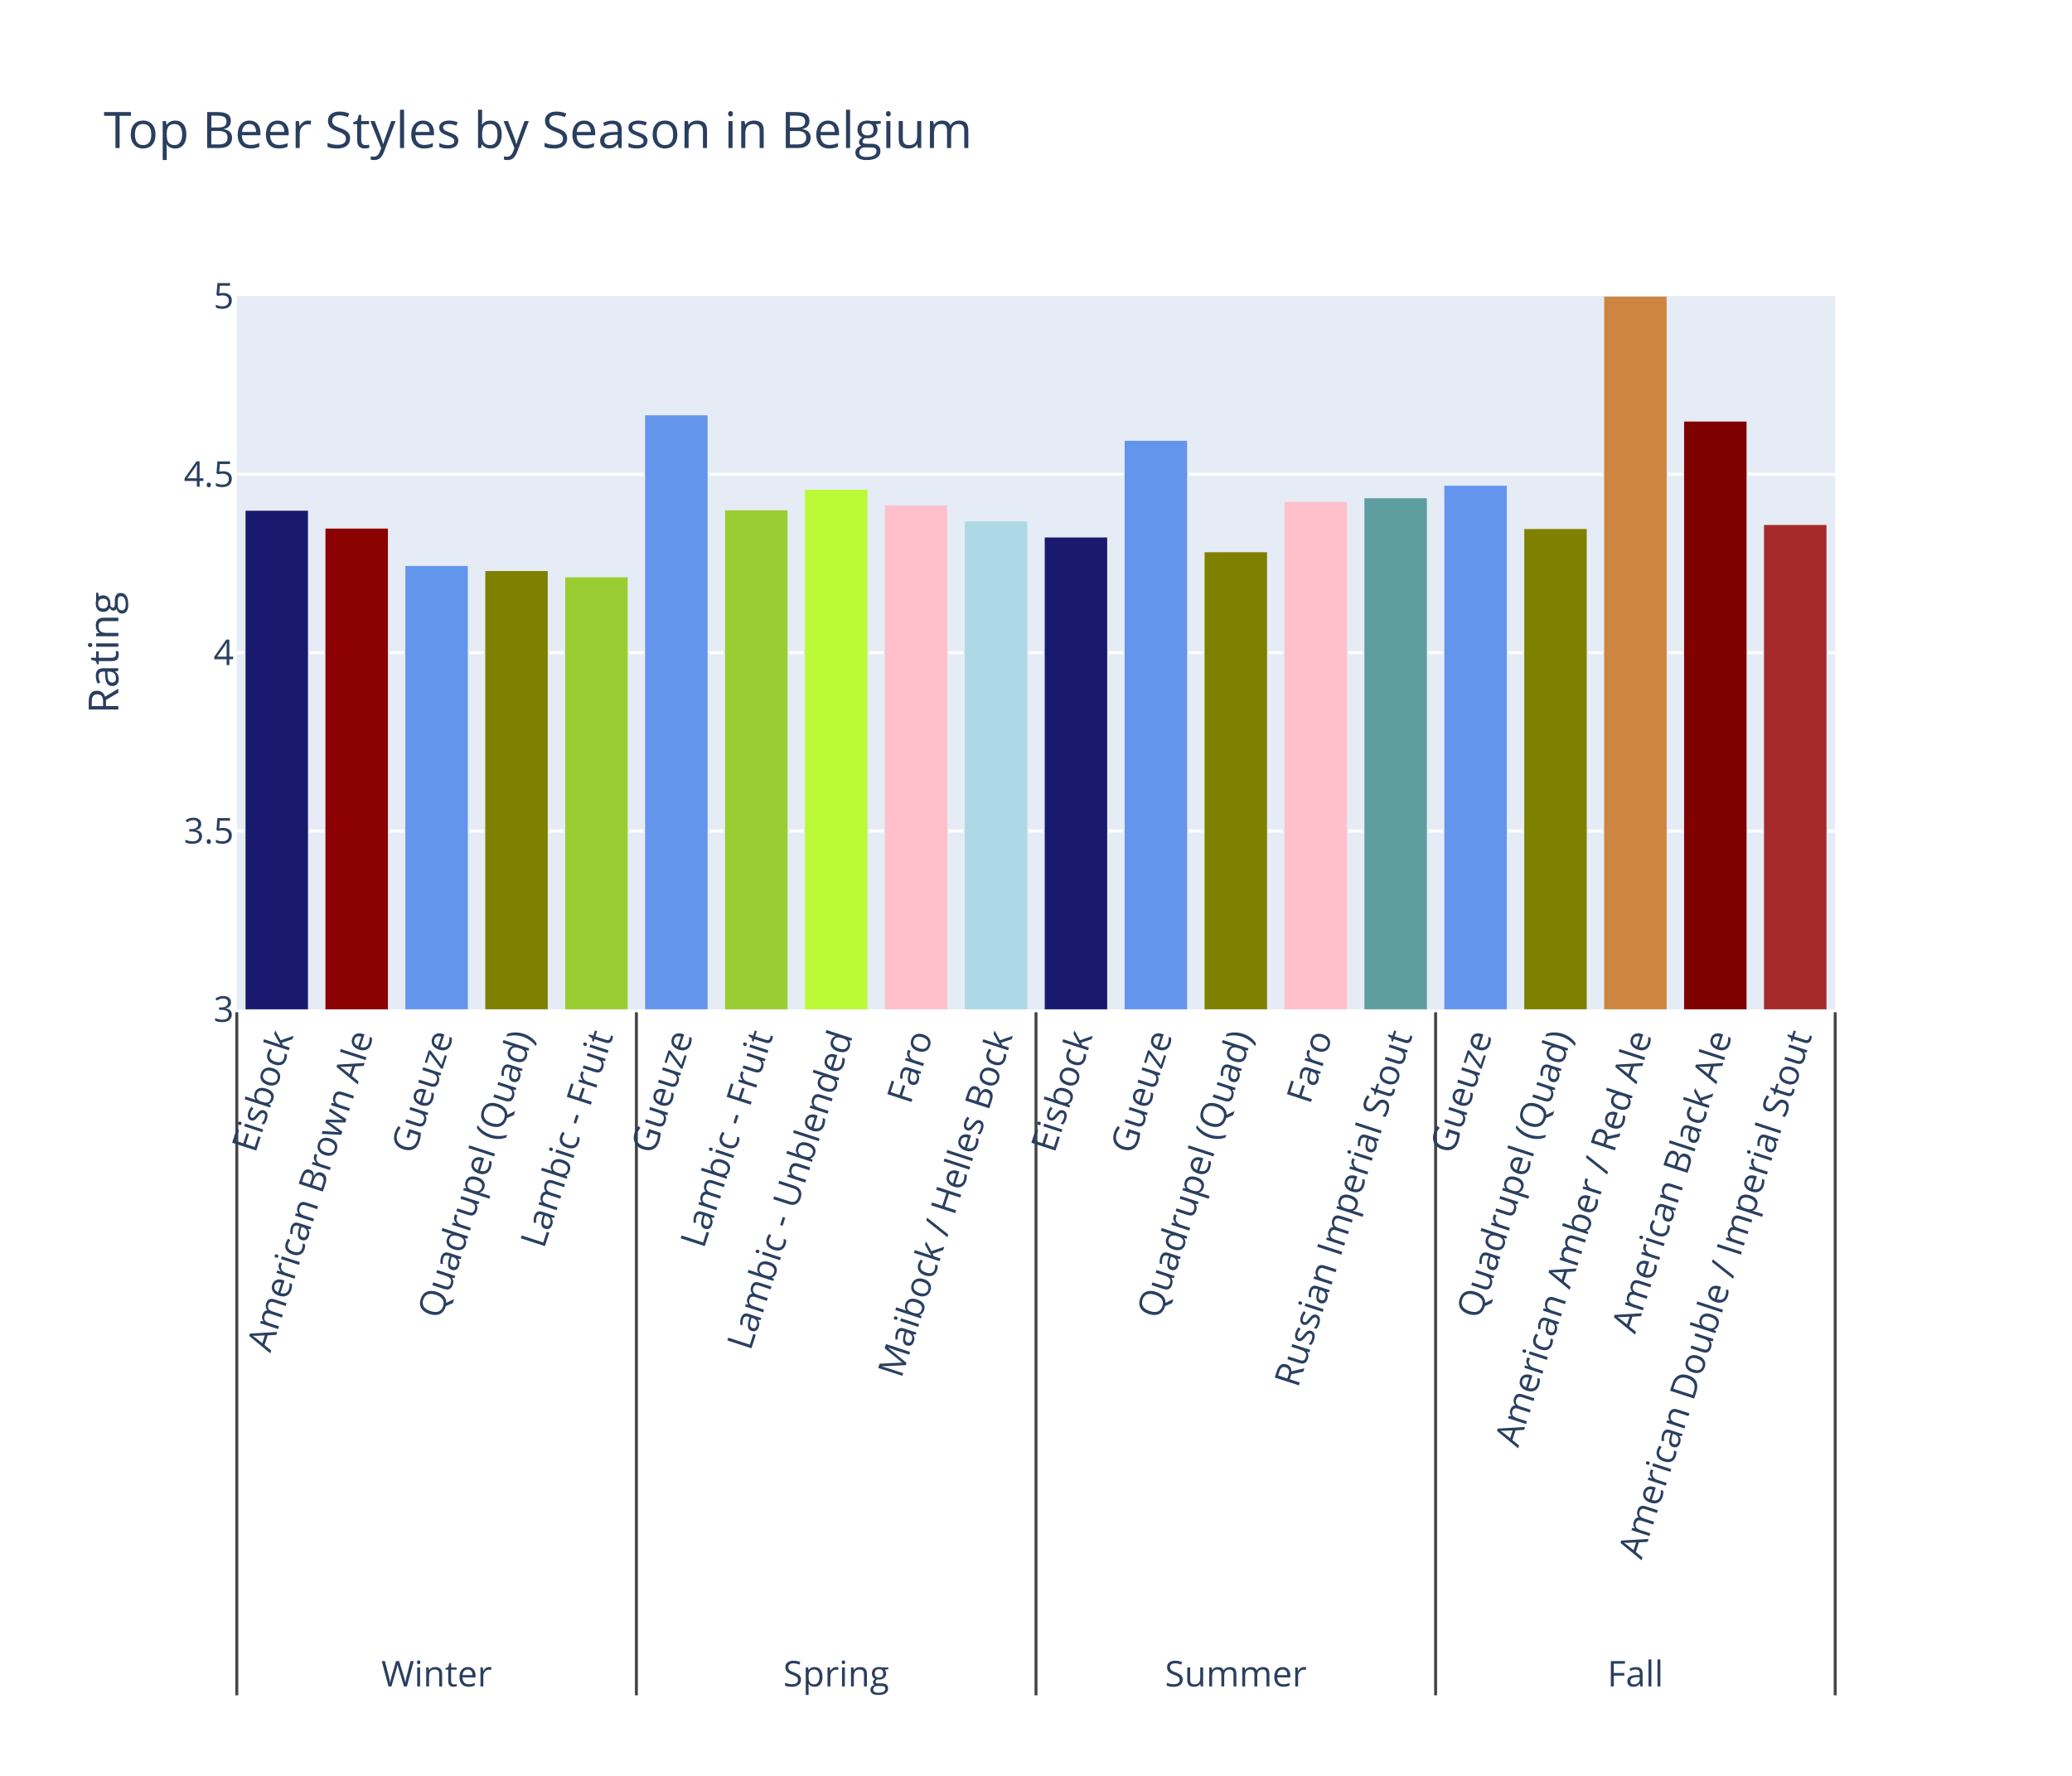
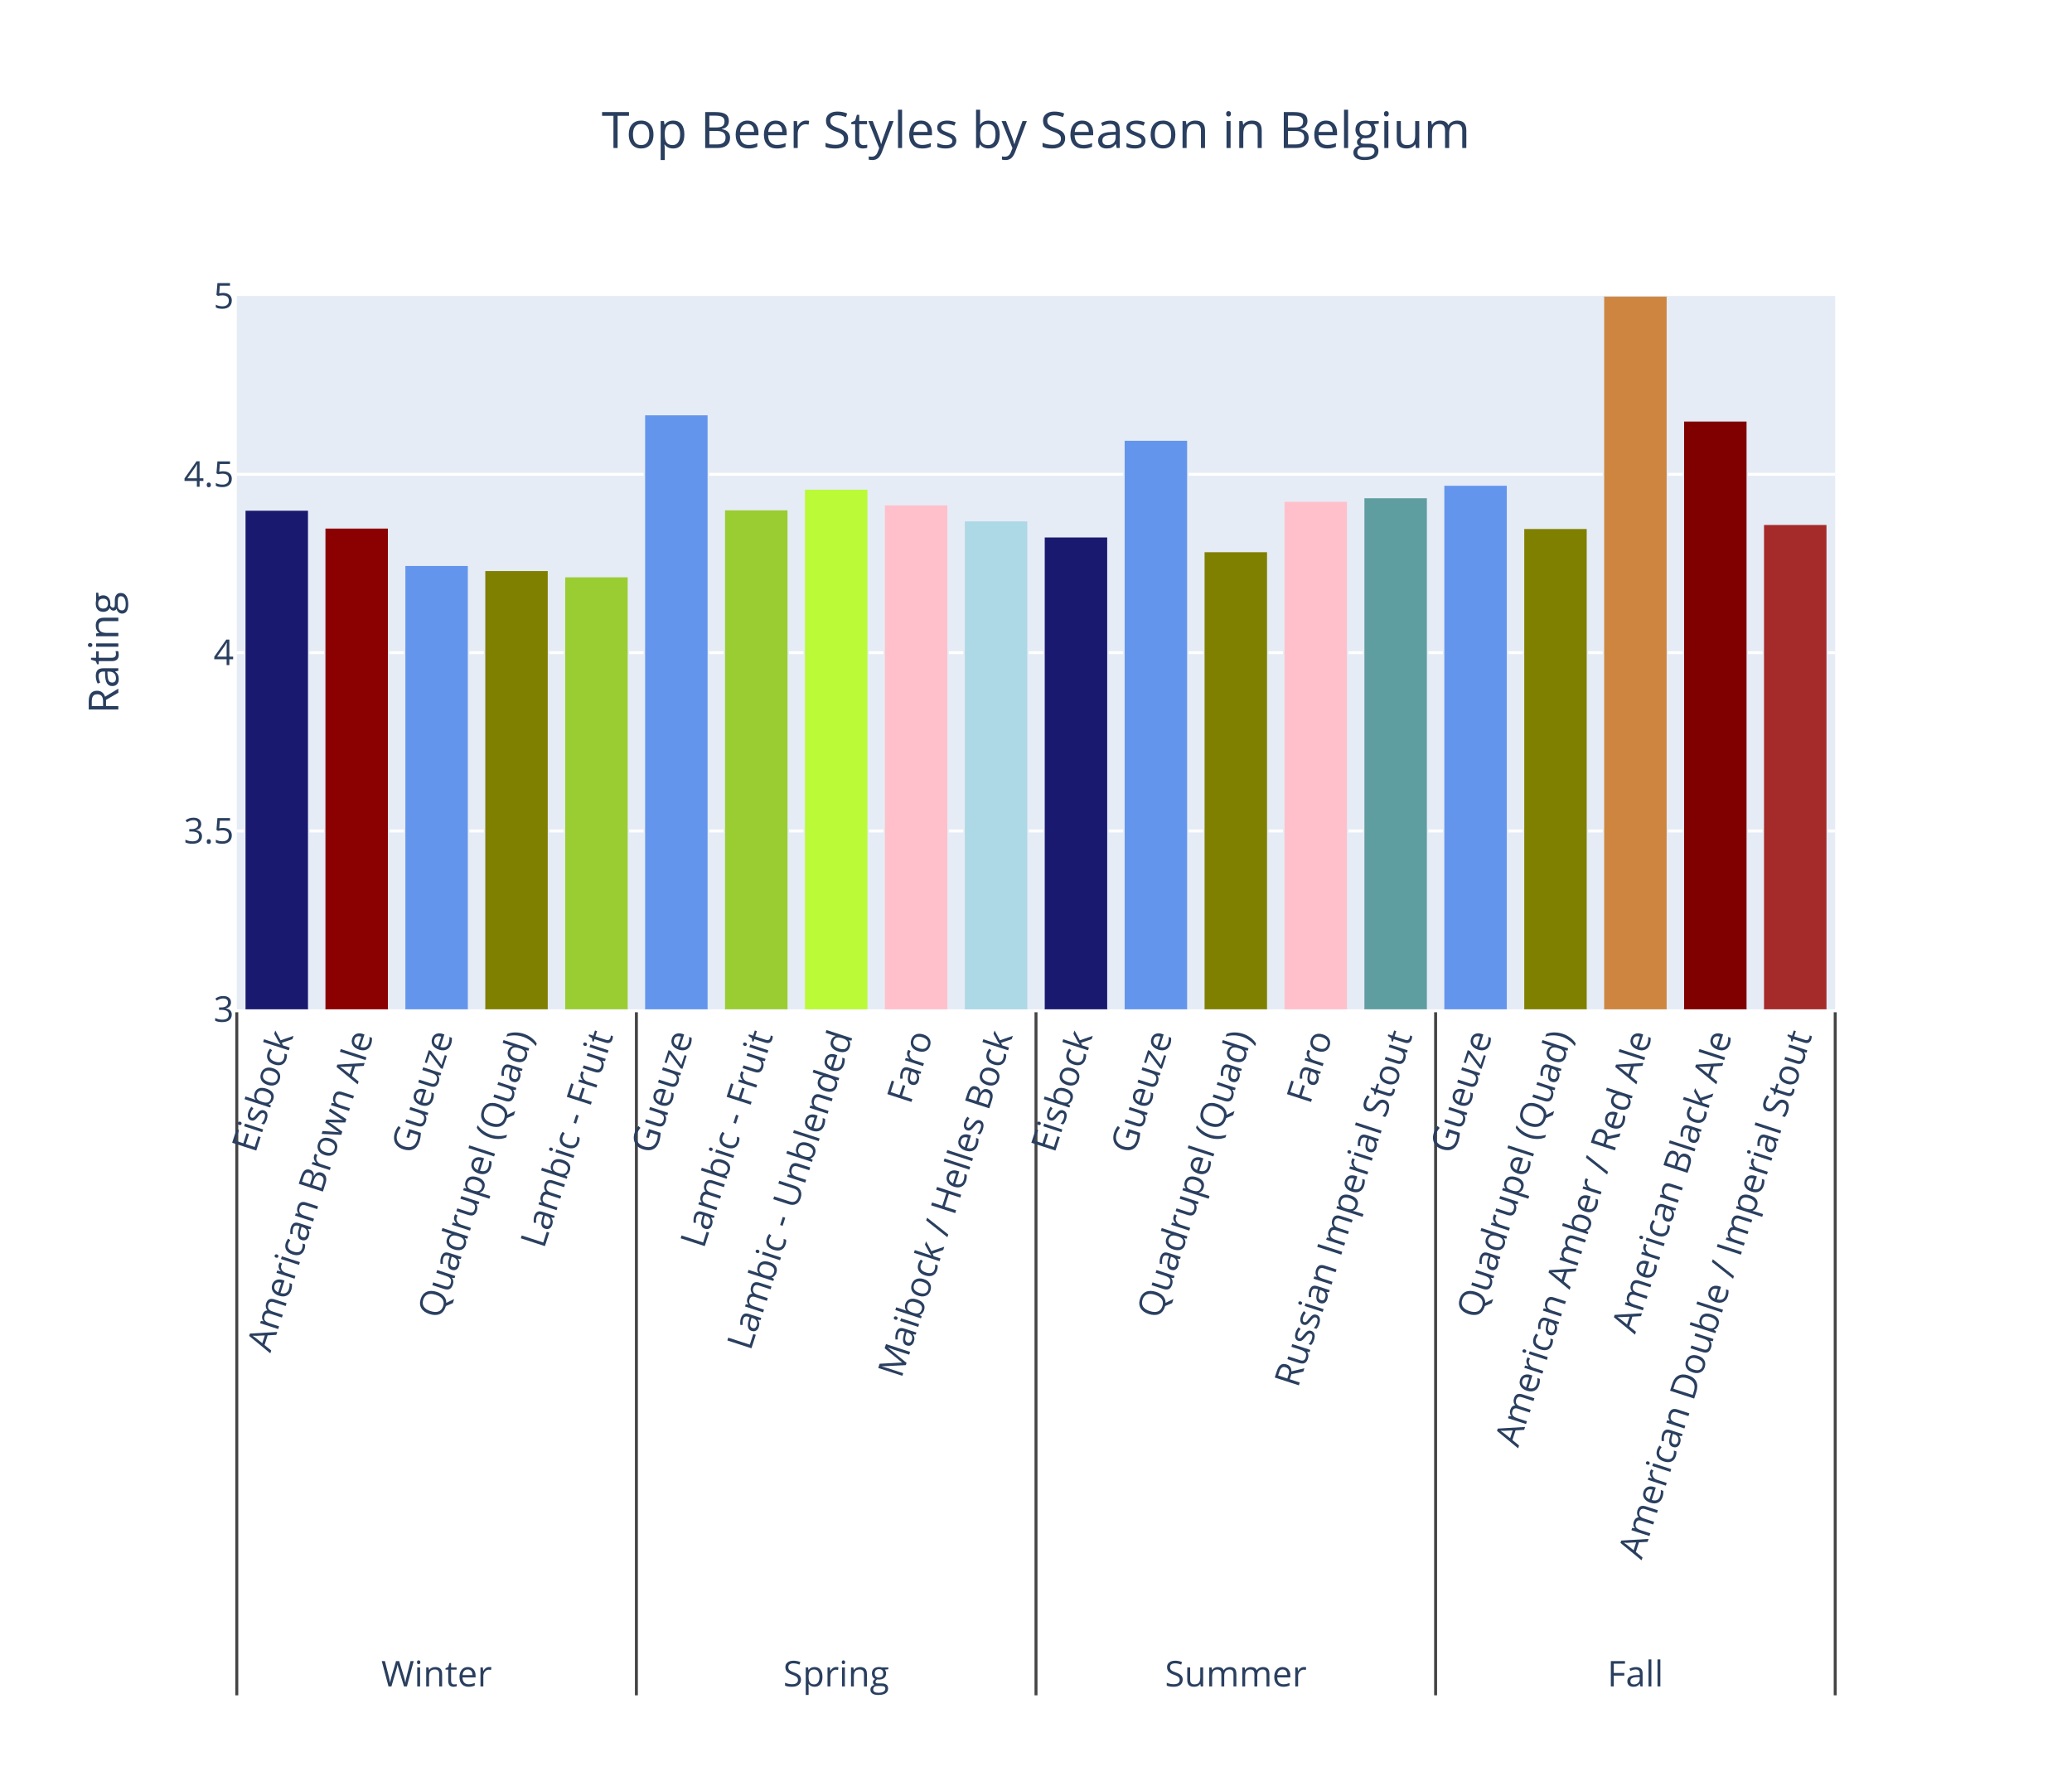
<svg xmlns="http://www.w3.org/2000/svg" class="main-svg" width="700" height="600" style="" viewBox="0 0 700 600">
  <rect x="0" y="0" width="700" height="600" style="fill: rgb(255, 255, 255); fill-opacity: 1;" />
-   <defs id="defs-6482ed">
+   <defs id="defs-6e3997">
    <g class="clips">
-       <clipPath id="clip6482edxyplot" class="plotclip">
+       <clipPath id="clip6e3997xyplot" class="plotclip">
        <rect width="540" height="241" />
      </clipPath>
-       <clipPath class="axesclip" id="clip6482edx">
+       <clipPath class="axesclip" id="clip6e3997x">
        <rect x="80" y="0" width="540" height="600" />
      </clipPath>
-       <clipPath class="axesclip" id="clip6482edy">
+       <clipPath class="axesclip" id="clip6e3997y">
        <rect x="0" y="100" width="700" height="241" />
      </clipPath>
-       <clipPath class="axesclip" id="clip6482edxy">
+       <clipPath class="axesclip" id="clip6e3997xy">
        <rect x="80" y="100" width="540" height="241" />
      </clipPath>
    </g>
    <g class="gradients" />
    <g class="patterns" />
  </defs>
  <g class="bglayer">
    <rect class="bg" x="80" y="100" width="540" height="241" style="fill: rgb(229, 236, 246); fill-opacity: 1; stroke-width: 0;" />
  </g>
  <g class="layer-below">
    <g class="imagelayer" />
    <g class="shapelayer" />
  </g>
  <g class="cartesianlayer">
    <g class="subplot xy">
      <g class="layer-subplot">
        <g class="shapelayer" />
        <g class="imagelayer" />
      </g>
      <g class="minor-gridlayer">
        <g class="x" />
        <g class="y" />
      </g>
      <g class="gridlayer">
        <g class="x" />
        <g class="y">
          <path class="ygrid crisp" transform="translate(0,280.75)" d="M80,0h540" style="stroke: rgb(255, 255, 255); stroke-opacity: 1; stroke-width: 1px;" />
          <path class="ygrid crisp" transform="translate(0,220.5)" d="M80,0h540" style="stroke: rgb(255, 255, 255); stroke-opacity: 1; stroke-width: 1px;" />
          <path class="ygrid crisp" transform="translate(0,160.25)" d="M80,0h540" style="stroke: rgb(255, 255, 255); stroke-opacity: 1; stroke-width: 1px;" />
        </g>
      </g>
      <g class="zerolinelayer" />
      <g class="layer-between">
        <g class="shapelayer" />
        <g class="imagelayer" />
      </g>
      <path class="xlines-below" />
      <path class="ylines-below" />
      <g class="overlines-below" />
      <g class="xaxislayer-below" />
      <g class="yaxislayer-below" />
      <g class="overaxes-below" />
      <g class="overplot">
-         <g class="xy" transform="translate(80,100)" clip-path="url(#clip6482edxyplot)">
+         <g class="xy" transform="translate(80,100)" clip-path="url(#clip6e3997xyplot)">
          <g class="barlayer mlayer">
            <g class="trace bars" style="opacity: 1;">
              <g class="points">
                <g class="point">
                  <path d="M2.7,602.5V72.3H24.3V602.5Z" style="vector-effect: none; opacity: 1; stroke-width: 0.5px; fill: rgb(25, 25, 112); fill-opacity: 1; stroke: rgb(229, 236, 246); stroke-opacity: 1;" />
                </g>
                <g class="point">
                  <path d="M29.7,602.5V78.33H51.3V602.5Z" style="vector-effect: none; opacity: 1; stroke-width: 0.5px; fill: rgb(139, 0, 0); fill-opacity: 1; stroke: rgb(229, 236, 246); stroke-opacity: 1;" />
                </g>
                <g class="point">
                  <path d="M56.7,602.5V90.98H78.3V602.5Z" style="vector-effect: none; opacity: 1; stroke-width: 0.5px; fill: rgb(100, 149, 237); fill-opacity: 1; stroke: rgb(229, 236, 246); stroke-opacity: 1;" />
                </g>
                <g class="point">
                  <path d="M83.7,602.5V92.69H105.3V602.5Z" style="vector-effect: none; opacity: 1; stroke-width: 0.5px; fill: rgb(128, 128, 0); fill-opacity: 1; stroke: rgb(229, 236, 246); stroke-opacity: 1;" />
                </g>
                <g class="point">
                  <path d="M110.7,602.5V94.79H132.3V602.5Z" style="vector-effect: none; opacity: 1; stroke-width: 0.5px; fill: rgb(154, 205, 50); fill-opacity: 1; stroke: rgb(229, 236, 246); stroke-opacity: 1;" />
                </g>
                <g class="point">
                  <path d="M137.7,602.5V40.07H159.3V602.5Z" style="vector-effect: none; opacity: 1; stroke-width: 0.5px; fill: rgb(100, 149, 237); fill-opacity: 1; stroke: rgb(229, 236, 246); stroke-opacity: 1;" />
                </g>
                <g class="point">
                  <path d="M191.7,602.5V65.22H213.3V602.5Z" style="vector-effect: none; opacity: 1; stroke-width: 0.5px; fill: rgb(186, 250, 55); fill-opacity: 1; stroke: rgb(229, 236, 246); stroke-opacity: 1;" />
                </g>
                <g class="point">
                  <path d="M218.7,602.5V70.49H240.3V602.5Z" style="vector-effect: none; opacity: 1; stroke-width: 0.5px; fill: rgb(255, 192, 203); fill-opacity: 1; stroke: rgb(229, 236, 246); stroke-opacity: 1;" />
                </g>
                <g class="point">
                  <path d="M164.7,602.5V72.17H186.3V602.5Z" style="vector-effect: none; opacity: 1; stroke-width: 0.5px; fill: rgb(154, 205, 50); fill-opacity: 1; stroke: rgb(229, 236, 246); stroke-opacity: 1;" />
                </g>
                <g class="point">
                  <path d="M245.7,602.5V75.91H267.3V602.5Z" style="vector-effect: none; opacity: 1; stroke-width: 0.5px; fill: rgb(173, 216, 230); fill-opacity: 1; stroke: rgb(229, 236, 246); stroke-opacity: 1;" />
                </g>
                <g class="point">
                  <path d="M299.7,602.5V48.68H321.3V602.5Z" style="vector-effect: none; opacity: 1; stroke-width: 0.5px; fill: rgb(100, 149, 237); fill-opacity: 1; stroke: rgb(229, 236, 246); stroke-opacity: 1;" />
                </g>
                <g class="point">
                  <path d="M380.7,602.5V68.08H402.3V602.5Z" style="vector-effect: none; opacity: 1; stroke-width: 0.5px; fill: rgb(95, 158, 160); fill-opacity: 1; stroke: rgb(229, 236, 246); stroke-opacity: 1;" />
                </g>
                <g class="point">
                  <path d="M353.7,602.5V69.29H375.3V602.5Z" style="vector-effect: none; opacity: 1; stroke-width: 0.5px; fill: rgb(255, 192, 203); fill-opacity: 1; stroke: rgb(229, 236, 246); stroke-opacity: 1;" />
                </g>
                <g class="point">
                  <path d="M272.7,602.5V81.34H294.3V602.5Z" style="vector-effect: none; opacity: 1; stroke-width: 0.5px; fill: rgb(25, 25, 112); fill-opacity: 1; stroke: rgb(229, 236, 246); stroke-opacity: 1;" />
                </g>
                <g class="point">
                  <path d="M326.7,602.5V86.32H348.3V602.5Z" style="vector-effect: none; opacity: 1; stroke-width: 0.5px; fill: rgb(128, 128, 0); fill-opacity: 1; stroke: rgb(229, 236, 246); stroke-opacity: 1;" />
                </g>
                <g class="point">
                  <path d="M461.7,602.5V0H483.3V602.5Z" style="vector-effect: none; opacity: 1; stroke-width: 0.5px; fill: rgb(205, 133, 63); fill-opacity: 1; stroke: rgb(229, 236, 246); stroke-opacity: 1;" />
                </g>
                <g class="point">
                  <path d="M488.7,602.5V42.17H510.3V602.5Z" style="vector-effect: none; opacity: 1; stroke-width: 0.5px; fill: rgb(128, 0, 0); fill-opacity: 1; stroke: rgb(229, 236, 246); stroke-opacity: 1;" />
                </g>
                <g class="point">
                  <path d="M407.7,602.5V63.87H429.3V602.5Z" style="vector-effect: none; opacity: 1; stroke-width: 0.5px; fill: rgb(100, 149, 237); fill-opacity: 1; stroke: rgb(229, 236, 246); stroke-opacity: 1;" />
                </g>
                <g class="point">
                  <path d="M515.7,602.5V77.12H537.3V602.5Z" style="vector-effect: none; opacity: 1; stroke-width: 0.5px; fill: rgb(165, 42, 42); fill-opacity: 1; stroke: rgb(229, 236, 246); stroke-opacity: 1;" />
                </g>
                <g class="point">
                  <path d="M434.7,602.5V78.48H456.3V602.5Z" style="vector-effect: none; opacity: 1; stroke-width: 0.5px; fill: rgb(128, 128, 0); fill-opacity: 1; stroke: rgb(229, 236, 246); stroke-opacity: 1;" />
                </g>
              </g>
            </g>
          </g>
        </g>
      </g>
      <path class="xlines-above crisp" d="M0,0" style="fill: none;" />
      <path class="ylines-above crisp" d="M0,0" style="fill: none;" />
      <g class="overlines-above" />
      <g class="xaxislayer-above">
        <path class="xdivider crisp" transform="translate(620,0)" d="M0,342v230.781" style="stroke: rgb(68, 68, 68); stroke-opacity: 1; stroke-width: 1px;" />
        <path class="xdivider crisp" transform="translate(485,0)" d="M0,342v230.781" style="stroke: rgb(68, 68, 68); stroke-opacity: 1; stroke-width: 1px;" />
        <path class="xdivider crisp" transform="translate(350,0)" d="M0,342v230.781" style="stroke: rgb(68, 68, 68); stroke-opacity: 1; stroke-width: 1px;" />
        <path class="xdivider crisp" transform="translate(215,0)" d="M0,342v230.781" style="stroke: rgb(68, 68, 68); stroke-opacity: 1; stroke-width: 1px;" />
        <path class="xdivider crisp" transform="translate(80,0)" d="M0,342v230.781" style="stroke: rgb(68, 68, 68); stroke-opacity: 1; stroke-width: 1px;" />
        <g class="xtick">
          <text text-anchor="end" x="0" y="354" transform="translate(93.5,0) rotate(-72,0,348)" style="font-family: 'Open Sans', verdana, arial, sans-serif; font-size: 12px; fill: rgb(42, 63, 95); fill-opacity: 1; white-space: pre; opacity: 1;">Eisbock</text>
        </g>
        <g class="xtick">
          <text text-anchor="end" x="0" y="354" transform="translate(120.5,0) rotate(-72,0,348)" style="font-family: 'Open Sans', verdana, arial, sans-serif; font-size: 12px; fill: rgb(42, 63, 95); fill-opacity: 1; white-space: pre; opacity: 1;">American Brown Ale</text>
        </g>
        <g class="xtick">
          <text text-anchor="end" x="0" y="354" transform="translate(147.5,0) rotate(-72,0,348)" style="font-family: 'Open Sans', verdana, arial, sans-serif; font-size: 12px; fill: rgb(42, 63, 95); fill-opacity: 1; white-space: pre; opacity: 1;">Gueuze</text>
        </g>
        <g class="xtick">
          <text text-anchor="end" x="0" y="354" transform="translate(174.5,0) rotate(-72,0,348)" style="font-family: 'Open Sans', verdana, arial, sans-serif; font-size: 12px; fill: rgb(42, 63, 95); fill-opacity: 1; white-space: pre; opacity: 1;">Quadrupel (Quad)</text>
        </g>
        <g class="xtick">
          <text text-anchor="end" x="0" y="354" transform="translate(201.5,0) rotate(-72,0,348)" style="font-family: 'Open Sans', verdana, arial, sans-serif; font-size: 12px; fill: rgb(42, 63, 95); fill-opacity: 1; white-space: pre; opacity: 1;">Lambic - Fruit</text>
        </g>
        <g class="xtick">
          <text text-anchor="end" x="0" y="354" transform="translate(228.5,0) rotate(-72,0,348)" style="font-family: 'Open Sans', verdana, arial, sans-serif; font-size: 12px; fill: rgb(42, 63, 95); fill-opacity: 1; white-space: pre; opacity: 1;">Gueuze</text>
        </g>
        <g class="xtick">
          <text text-anchor="end" x="0" y="354" transform="translate(255.5,0) rotate(-72,0,348)" style="font-family: 'Open Sans', verdana, arial, sans-serif; font-size: 12px; fill: rgb(42, 63, 95); fill-opacity: 1; white-space: pre; opacity: 1;">Lambic - Fruit</text>
        </g>
        <g class="xtick">
          <text text-anchor="end" x="0" y="354" transform="translate(282.5,0) rotate(-72,0,348)" style="font-family: 'Open Sans', verdana, arial, sans-serif; font-size: 12px; fill: rgb(42, 63, 95); fill-opacity: 1; white-space: pre; opacity: 1;">Lambic - Unblended</text>
        </g>
        <g class="xtick">
          <text text-anchor="end" x="0" y="354" transform="translate(309.5,0) rotate(-72,0,348)" style="font-family: 'Open Sans', verdana, arial, sans-serif; font-size: 12px; fill: rgb(42, 63, 95); fill-opacity: 1; white-space: pre; opacity: 1;">Faro</text>
        </g>
        <g class="xtick">
          <text text-anchor="end" x="0" y="354" transform="translate(336.5,0) rotate(-72,0,348)" style="font-family: 'Open Sans', verdana, arial, sans-serif; font-size: 12px; fill: rgb(42, 63, 95); fill-opacity: 1; white-space: pre; opacity: 1;">Maibock / Helles Bock</text>
        </g>
        <g class="xtick">
          <text text-anchor="end" x="0" y="354" transform="translate(363.5,0) rotate(-72,0,348)" style="font-family: 'Open Sans', verdana, arial, sans-serif; font-size: 12px; fill: rgb(42, 63, 95); fill-opacity: 1; white-space: pre; opacity: 1;">Eisbock</text>
        </g>
        <g class="xtick">
          <text text-anchor="end" x="0" y="354" transform="translate(390.5,0) rotate(-72,0,348)" style="font-family: 'Open Sans', verdana, arial, sans-serif; font-size: 12px; fill: rgb(42, 63, 95); fill-opacity: 1; white-space: pre; opacity: 1;">Gueuze</text>
        </g>
        <g class="xtick">
          <text text-anchor="end" x="0" y="354" transform="translate(417.5,0) rotate(-72,0,348)" style="font-family: 'Open Sans', verdana, arial, sans-serif; font-size: 12px; fill: rgb(42, 63, 95); fill-opacity: 1; white-space: pre; opacity: 1;">Quadrupel (Quad)</text>
        </g>
        <g class="xtick">
          <text text-anchor="end" x="0" y="354" transform="translate(444.5,0) rotate(-72,0,348)" style="font-family: 'Open Sans', verdana, arial, sans-serif; font-size: 12px; fill: rgb(42, 63, 95); fill-opacity: 1; white-space: pre; opacity: 1;">Faro</text>
        </g>
        <g class="xtick">
          <text text-anchor="end" x="0" y="354" transform="translate(471.5,0) rotate(-72,0,348)" style="font-family: 'Open Sans', verdana, arial, sans-serif; font-size: 12px; fill: rgb(42, 63, 95); fill-opacity: 1; white-space: pre; opacity: 1;">Russian Imperial Stout</text>
        </g>
        <g class="xtick">
          <text text-anchor="end" x="0" y="354" transform="translate(498.5,0) rotate(-72,0,348)" style="font-family: 'Open Sans', verdana, arial, sans-serif; font-size: 12px; fill: rgb(42, 63, 95); fill-opacity: 1; white-space: pre; opacity: 1;">Gueuze</text>
        </g>
        <g class="xtick">
          <text text-anchor="end" x="0" y="354" transform="translate(525.5,0) rotate(-72,0,348)" style="font-family: 'Open Sans', verdana, arial, sans-serif; font-size: 12px; fill: rgb(42, 63, 95); fill-opacity: 1; white-space: pre; opacity: 1;">Quadrupel (Quad)</text>
        </g>
        <g class="xtick">
          <text text-anchor="end" x="0" y="354" transform="translate(552.5,0) rotate(-72,0,348)" style="font-family: 'Open Sans', verdana, arial, sans-serif; font-size: 12px; fill: rgb(42, 63, 95); fill-opacity: 1; white-space: pre; opacity: 1;">American Amber / Red Ale</text>
        </g>
        <g class="xtick">
          <text text-anchor="end" x="0" y="354" transform="translate(579.5,0) rotate(-72,0,348)" style="font-family: 'Open Sans', verdana, arial, sans-serif; font-size: 12px; fill: rgb(42, 63, 95); fill-opacity: 1; white-space: pre; opacity: 1;">American Black Ale</text>
        </g>
        <g class="xtick">
          <text text-anchor="end" x="0" y="354" transform="translate(606.5,0) rotate(-72,0,348)" style="font-family: 'Open Sans', verdana, arial, sans-serif; font-size: 12px; fill: rgb(42, 63, 95); fill-opacity: 1; white-space: pre; opacity: 1;">American Double / Imperial Stout</text>
        </g>
        <g class="xtick2">
          <text text-anchor="middle" x="0" y="569.77" transform="translate(147.5,0)" style="font-family: 'Open Sans', verdana, arial, sans-serif; font-size: 12px; fill: rgb(42, 63, 95); fill-opacity: 1; white-space: pre; opacity: 1;">Winter</text>
        </g>
        <g class="xtick2">
          <text text-anchor="middle" x="0" y="569.77" transform="translate(282.5,0)" style="font-family: 'Open Sans', verdana, arial, sans-serif; font-size: 12px; fill: rgb(42, 63, 95); fill-opacity: 1; white-space: pre; opacity: 1;">Spring</text>
        </g>
        <g class="xtick2">
          <text text-anchor="middle" x="0" y="569.77" transform="translate(417.5,0)" style="font-family: 'Open Sans', verdana, arial, sans-serif; font-size: 12px; fill: rgb(42, 63, 95); fill-opacity: 1; white-space: pre; opacity: 1;">Summer</text>
        </g>
        <g class="xtick2">
          <text text-anchor="middle" x="0" y="569.77" transform="translate(552.5,0)" style="font-family: 'Open Sans', verdana, arial, sans-serif; font-size: 12px; fill: rgb(42, 63, 95); fill-opacity: 1; white-space: pre; opacity: 1;">Fall</text>
        </g>
      </g>
      <g class="yaxislayer-above">
        <g class="ytick">
          <text text-anchor="end" x="79" y="4.2" transform="translate(0,341)" style="font-family: 'Open Sans', verdana, arial, sans-serif; font-size: 12px; fill: rgb(42, 63, 95); fill-opacity: 1; white-space: pre; opacity: 1;">3</text>
        </g>
        <g class="ytick">
          <text text-anchor="end" x="79" y="4.2" style="font-family: 'Open Sans', verdana, arial, sans-serif; font-size: 12px; fill: rgb(42, 63, 95); fill-opacity: 1; white-space: pre; opacity: 1;" transform="translate(0,280.75)">3.5</text>
        </g>
        <g class="ytick">
          <text text-anchor="end" x="79" y="4.2" style="font-family: 'Open Sans', verdana, arial, sans-serif; font-size: 12px; fill: rgb(42, 63, 95); fill-opacity: 1; white-space: pre; opacity: 1;" transform="translate(0,220.5)">4</text>
        </g>
        <g class="ytick">
          <text text-anchor="end" x="79" y="4.2" style="font-family: 'Open Sans', verdana, arial, sans-serif; font-size: 12px; fill: rgb(42, 63, 95); fill-opacity: 1; white-space: pre; opacity: 1;" transform="translate(0,160.25)">4.5</text>
        </g>
        <g class="ytick">
          <text text-anchor="end" x="79" y="4.2" style="font-family: 'Open Sans', verdana, arial, sans-serif; font-size: 12px; fill: rgb(42, 63, 95); fill-opacity: 1; white-space: pre; opacity: 1;" transform="translate(0,100)">5</text>
        </g>
      </g>
      <g class="overaxes-above" />
    </g>
  </g>
  <g class="polarlayer" />
  <g class="smithlayer" />
  <g class="ternarylayer" />
  <g class="geolayer" />
  <g class="funnelarealayer" />
  <g class="pielayer" />
  <g class="iciclelayer" />
  <g class="treemaplayer" />
  <g class="sunburstlayer" />
  <g class="glimages" />
-   <defs id="topdefs-6482ed">
+   <defs id="topdefs-6e3997">
    <g class="clips" />
  </defs>
  <g class="layer-above">
    <g class="imagelayer" />
    <g class="shapelayer" />
  </g>
  <g class="infolayer">
    <g class="g-gtitle">
-       <text class="gtitle" x="35" y="50" text-anchor="start" dy="0em" style="opacity: 1; font-family: 'Open Sans', verdana, arial, sans-serif; font-size: 17px; fill: rgb(42, 63, 95); fill-opacity: 1; white-space: pre;">Top Beer Styles by Season in Belgium</text>
+       <text class="gtitle" x="350" y="50" text-anchor="middle" dy="0em" style="opacity: 1; font-family: 'Open Sans', verdana, arial, sans-serif; font-size: 17px; fill: rgb(42, 63, 95); fill-opacity: 1; white-space: pre;">Top Beer Styles by Season in Belgium</text>
    </g>
    <g class="g-xtitle" />
    <g class="g-ytitle">
      <text class="ytitle" transform="rotate(-90,39.975,220.5)" x="39.975" y="220.5" text-anchor="middle" style="opacity: 1; font-family: 'Open Sans', verdana, arial, sans-serif; font-size: 14px; fill: rgb(42, 63, 95); fill-opacity: 1; white-space: pre;">Rating</text>
    </g>
  </g>
</svg>
